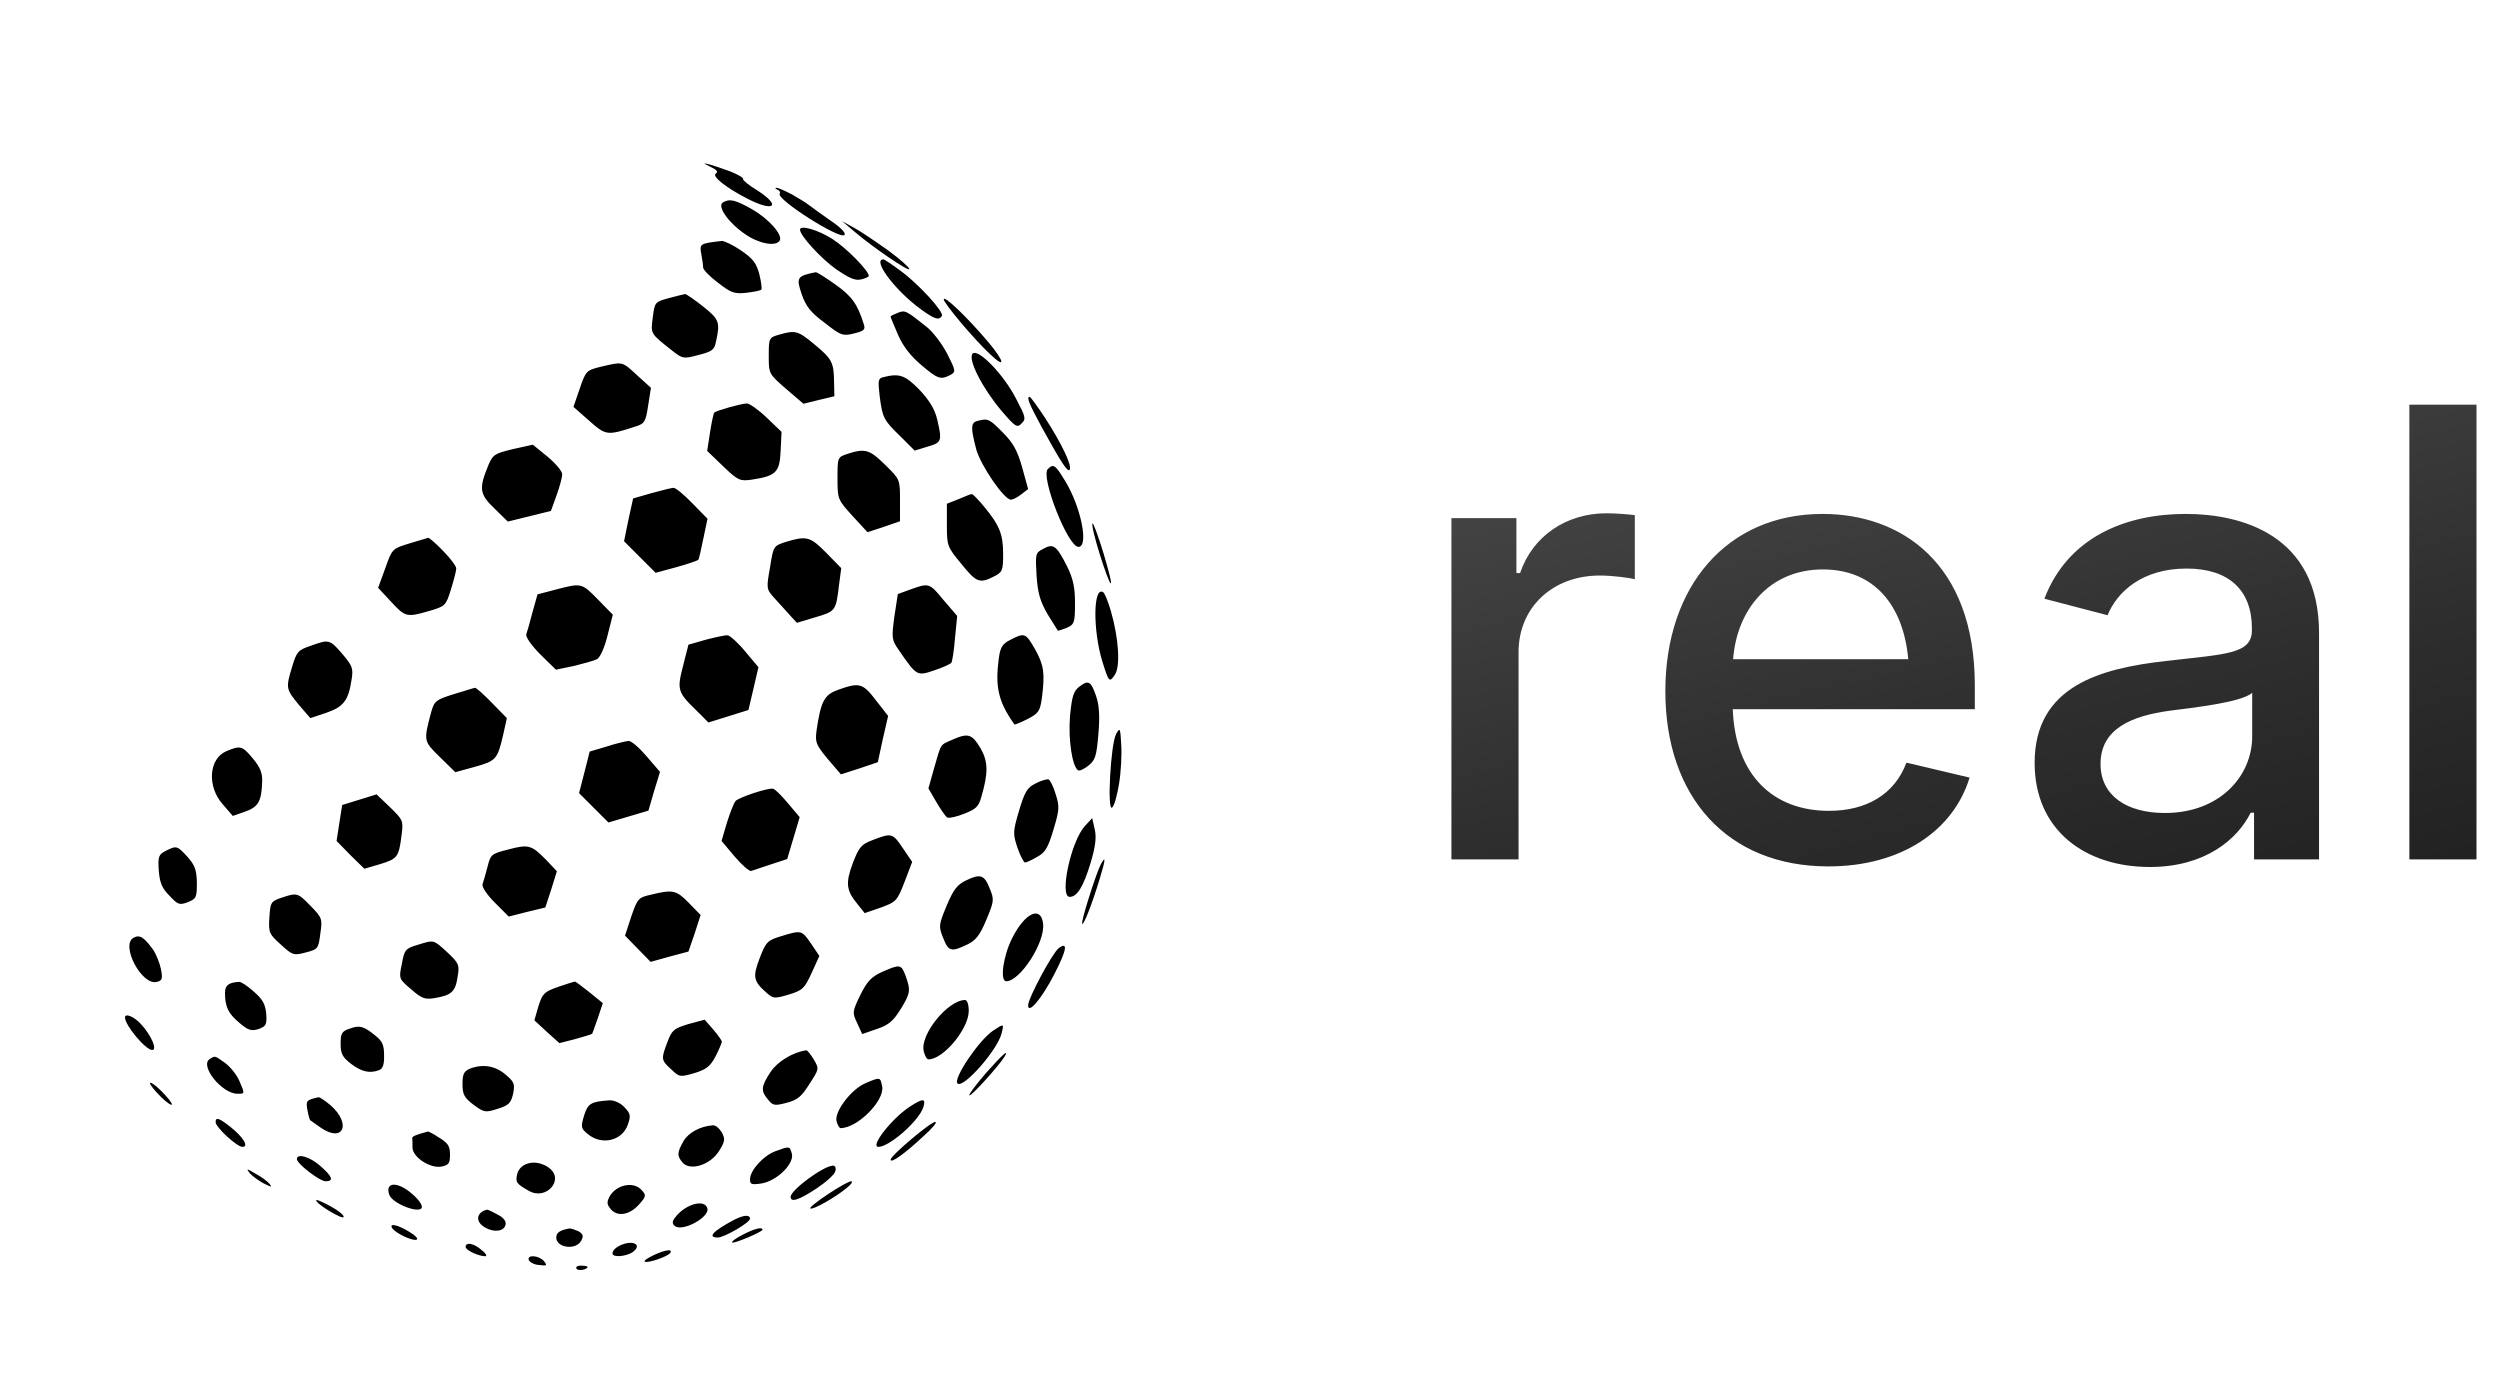
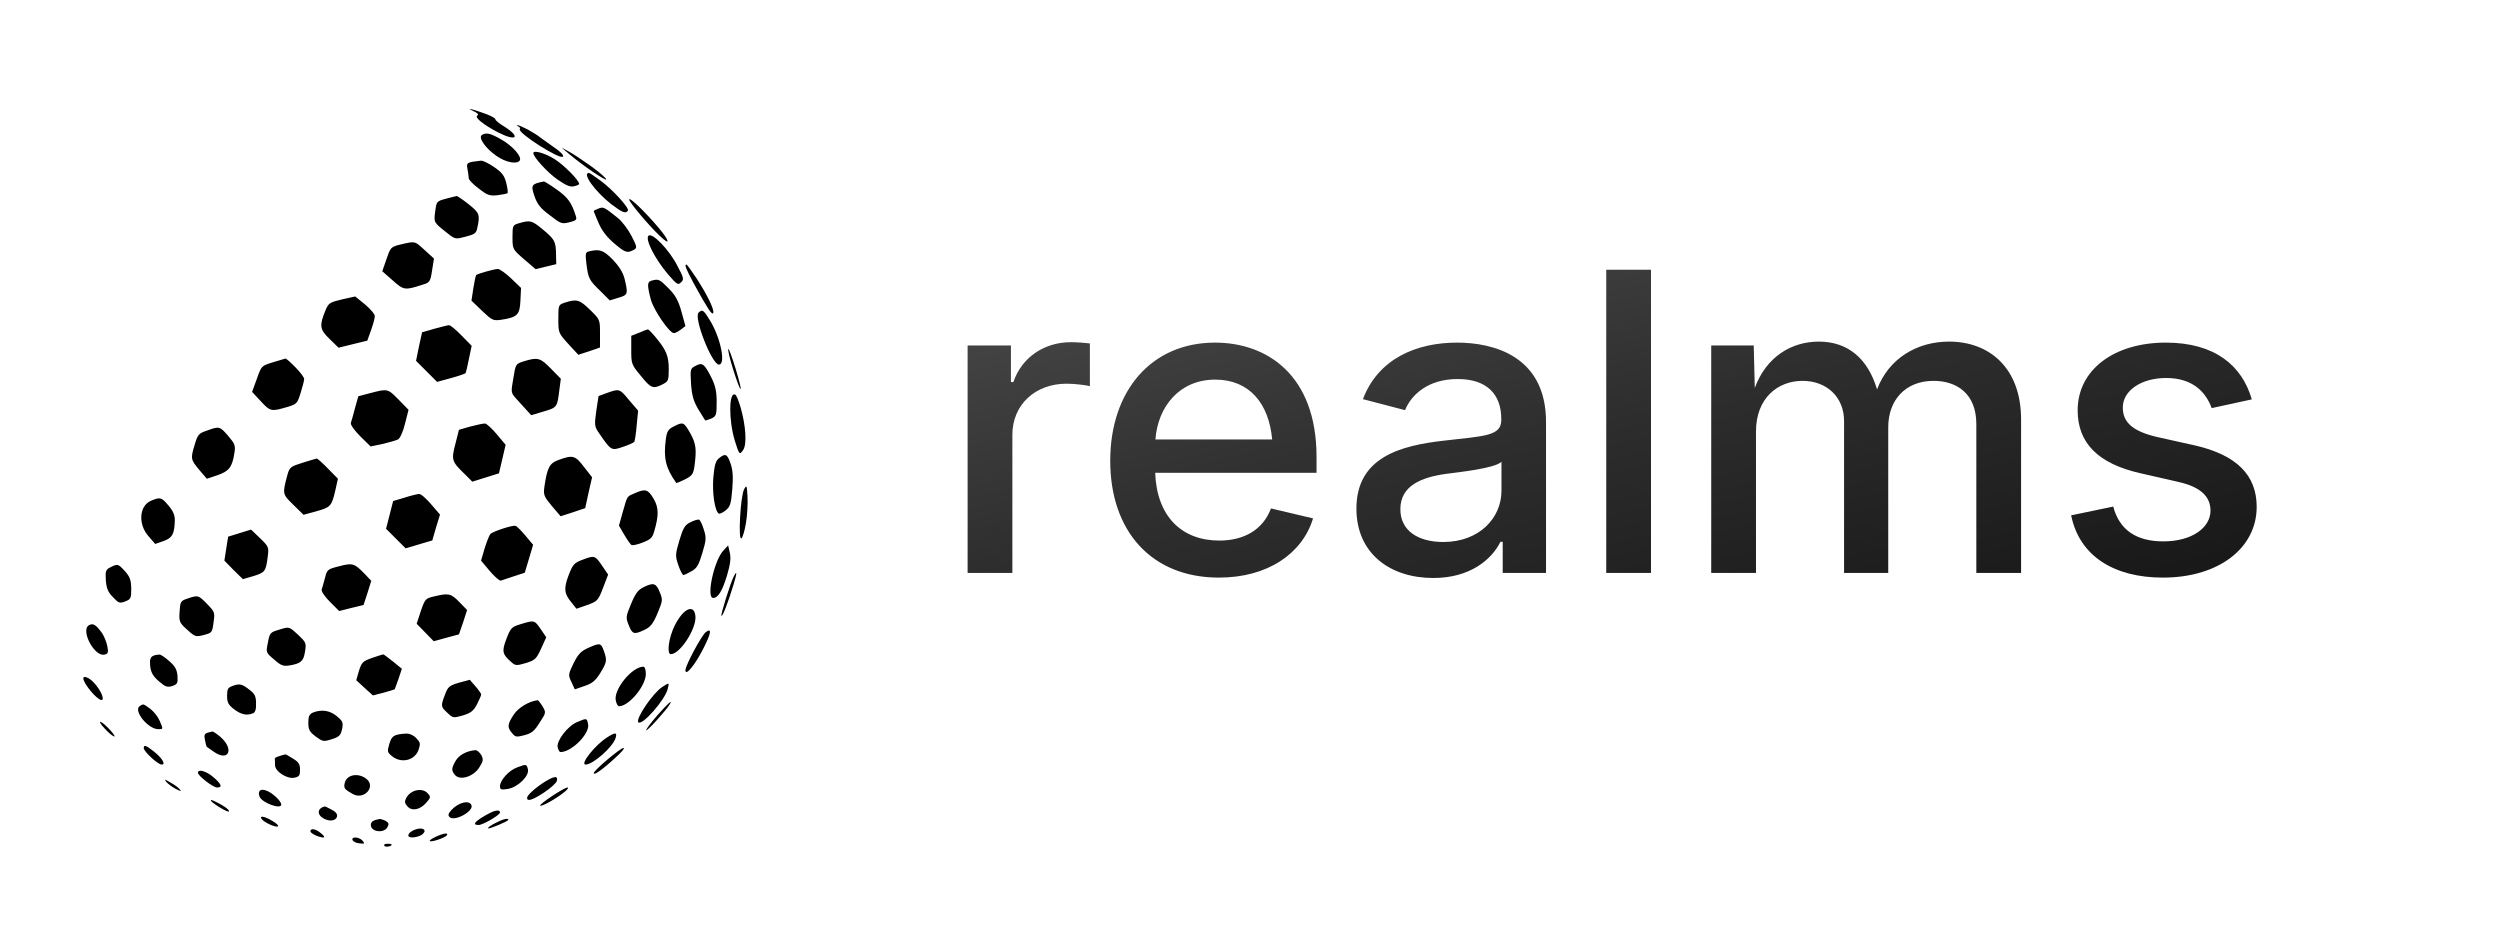
- <svg xmlns="http://www.w3.org/2000/svg" version="1.0" width="800pt" height="448pt" viewBox="0 0 800 448" preserveAspectRatio="xMidYMid meet">
+ <svg xmlns="http://www.w3.org/2000/svg" version="1.0" width="1200pt" height="448pt" viewBox="0 0 1200 448" preserveAspectRatio="xMidYMid meet">
  <g transform="translate(199,0) scale(0.1,-0.1) translate(-1990,-2240)" fill="#000000" stroke="none">
    <path d="m2338 1691 c24 -10 42 -20 40 -24 -2 -3 18 -20 45 -36 78 -50 55 -71 -31 -27 -70 36 -116 73 -101 81 8 5 2 12 -17 21 -25 12 -26 13 -4 8 14 -4 44 -14 68 -23z m196 -73 c22 -13 46 -27 53 -33 6 -5 37 -27 68 -49 36 -24 53 -42 47 -48 -15 -15 -218 114 -207 132 3 5 -1 11 -7 13 -7 3 -9 6 -4 6 4 1 27 -9 50 -21z m-127 -48 c53 -30 99 -82 88 -100 -12 -20 -67 -10 -111 21 -53 36 -90 89 -71 101 21 13 40 9 94 -22z m436 -132 c37 -27 67 -54 67 -59 0 -10 -115 68 -176 120 l-39 33 40 -22 c22 -12 70 -45 108 -72z m-179 37 c45 -29 116 -101 116 -118 0 -3 -11 -8 -24 -11 -19 -5 -39 4 -81 33 -47 33 -115 107 -115 126 0 16 57 0 104 -30z m-292 -37 c38 -26 49 -41 58 -76 6 -25 9 -47 6 -49 -3 -3 -24 -7 -48 -10 -38 -4 -49 0 -90 32 -27 20 -48 42 -48 49 0 8 -3 27 -6 44 -6 32 -4 33 66 41 8 0 36 -13 62 -31z m509 -64 c58 -42 141 -133 133 -145 -10 -16 -26 -10 -80 31 -78 61 -142 150 -107 150 3 0 27 -16 54 -36z m-207 -45 c52 -37 70 -62 90 -126 6 -18 1 -22 -31 -30 -36 -9 -42 -7 -94 34 -45 33 -60 53 -73 90 -19 55 -16 60 45 72 3 0 31 -17 63 -40z m-425 -69 c53 -42 56 -51 42 -114 -5 -26 -13 -31 -56 -42 -48 -13 -51 -12 -84 14 -71 56 -69 53 -62 107 6 48 7 49 51 61 25 7 48 12 52 13 3 1 29 -17 57 -39z m913 -114 c53 -63 57 -88 7 -40 -52 48 -149 164 -149 176 0 15 76 -58 142 -136z m-198 49 c21 -16 51 -56 67 -87 28 -55 28 -58 10 -68 -31 -16 -40 -13 -93 32 -33 28 -58 59 -74 96 -13 30 -24 56 -24 59 0 2 10 7 23 12 23 9 26 8 91 -44z m-359 -56 c58 -48 63 -58 64 -121 l1 -46 -50 -12 -49 -12 -56 48 c-55 48 -55 48 -55 106 0 56 1 58 33 67 52 15 60 13 112 -30z m647 -176 c30 -57 32 -64 17 -78 -14 -15 -20 -11 -63 39 -62 73 -109 165 -94 184 17 19 100 -66 140 -145z m-1213 76 l44 -40 -9 -57 c-8 -53 -11 -58 -44 -68 -87 -28 -91 -28 -145 20 l-50 44 20 58 c20 58 21 59 70 71 69 16 65 17 114 -28z m903 -46 c32 -34 49 -62 57 -95 16 -69 15 -74 -30 -87 l-42 -13 -44 44 c-56 54 -59 61 -68 130 -6 50 -5 57 11 61 52 13 70 7 116 -40z m404 -93 c52 -81 85 -150 77 -163 -6 -10 -28 24 -90 137 -41 76 -49 96 -38 96 3 0 26 -32 51 -70z m-893 4 l48 -46 -3 -61 c-3 -69 -15 -80 -93 -92 -37 -5 -43 -3 -91 43 l-51 49 9 59 c5 32 11 61 14 64 7 6 83 28 104 29 8 0 37 -20 63 -45z m756 -48 c34 -34 47 -59 62 -112 l19 -69 -22 -17 c-13 -10 -27 -17 -33 -17 -22 0 -97 110 -111 161 -18 69 -18 86 4 91 33 9 38 7 81 -37z m-1410 -134 c0 -10 -8 -39 -18 -67 l-18 -50 -69 -17 -69 -17 -43 42 c-48 46 -50 64 -19 139 14 33 20 37 79 51 l63 14 48 -39 c26 -22 47 -47 46 -56z m1033 31 c48 -47 48 -47 48 -114 l0 -67 -52 -18 -52 -17 -48 52 c-47 52 -48 53 -48 120 0 68 0 68 33 79 56 18 70 13 119 -35z m577 -53 c50 -82 76 -210 42 -210 -34 0 -122 225 -98 249 18 18 24 14 56 -39z m-1194 -70 l49 -50 -13 -62 c-7 -35 -14 -65 -16 -69 -3 -3 -34 -14 -71 -24 l-66 -18 -51 51 -50 50 14 69 15 68 59 17 c33 9 65 17 70 17 6 1 33 -21 60 -49z m933 -10 c50 -60 62 -89 62 -152 0 -54 -2 -59 -30 -73 -45 -23 -56 -19 -104 41 -45 54 -46 58 -46 124 l0 68 38 15 c20 9 39 16 42 16 3 0 20 -17 38 -39z m407 -240 c2 -19 -8 3 -24 50 -16 47 -32 103 -35 125 -3 24 6 4 24 -50 16 -49 32 -106 35 -125z m-2137 97 c23 -23 42 -49 42 -56 0 -8 -8 -38 -17 -67 -16 -52 -18 -54 -69 -69 -73 -21 -77 -20 -123 30 l-41 44 23 63 c22 62 22 62 77 79 30 9 57 17 60 18 3 1 25 -18 48 -42z m1226 -6 l48 -49 -7 -53 c-10 -84 -11 -85 -75 -104 l-60 -18 -22 24 c-12 13 -34 38 -49 54 -27 30 -27 31 -15 99 11 69 11 69 51 82 66 20 78 17 129 -35z m771 -44 c19 -39 25 -66 25 -117 0 -62 -2 -68 -26 -79 -15 -6 -28 -10 -29 -9 -1 2 -16 26 -33 53 -23 40 -31 65 -35 123 -4 70 -4 73 22 86 32 18 42 10 76 -57z m-1502 -105 l48 -49 -17 -67 c-9 -38 -24 -70 -33 -75 -9 -5 -42 -14 -74 -22 l-58 -12 -49 48 c-29 29 -48 56 -46 65 3 8 12 40 20 71 l16 57 57 15 c84 22 84 22 136 -31z m1107 -3 l43 -50 -7 -71 c-3 -39 -9 -74 -11 -78 -3 -5 -28 -16 -55 -25 -56 -19 -56 -19 -114 65 -23 33 -23 39 -14 107 l11 72 41 15 c59 21 60 21 106 -35z m535 -35 c25 -87 31 -178 12 -204 -17 -25 -19 -23 -40 45 -30 99 -29 240 3 220 5 -3 16 -30 25 -61z m-1170 -129 l42 -50 -16 -69 -16 -68 -64 -20 -64 -20 -39 39 c-60 58 -62 66 -42 143 l17 67 56 16 c31 8 62 15 70 14 7 -1 33 -24 56 -52z m928 6 c28 -51 31 -76 21 -155 -6 -42 -11 -49 -46 -67 -22 -11 -41 -19 -42 -17 -51 72 -62 119 -50 210 5 38 12 48 38 61 45 23 48 22 79 -32z m-2218 -13 c33 -39 36 -47 30 -83 -10 -67 -26 -87 -81 -106 l-51 -17 -37 43 c-41 50 -42 53 -21 122 14 47 19 53 58 66 60 22 62 21 102 -25z m2412 -134 c10 -28 13 -62 8 -121 -6 -73 -10 -85 -32 -103 -14 -11 -29 -18 -33 -15 -19 12 -32 99 -26 173 6 63 11 80 29 94 29 23 38 19 54 -28z m-704 -15 l39 -50 -17 -74 -16 -74 -59 -20 -59 -19 -42 49 c-38 46 -41 53 -36 92 14 95 25 114 70 130 67 24 78 21 120 -34z m-1229 -8 l48 -49 -12 -54 c-18 -78 -23 -83 -91 -102 l-62 -17 -49 48 c-53 52 -53 51 -28 145 10 35 15 39 73 57 34 10 64 20 67 20 3 1 28 -21 54 -48z m2007 -259 c-6 -36 -15 -70 -22 -76 -17 -16 -5 205 13 236 12 21 13 19 16 -36 2 -32 -1 -88 -7 -124z m-443 113 c24 -42 25 -78 2 -156 -8 -30 -18 -39 -55 -53 -24 -10 -49 -15 -54 -12 -5 3 -21 26 -35 50 l-25 43 19 68 c23 79 17 70 60 89 48 21 61 17 88 -29z m-1069 -25 l43 -50 -19 -62 -18 -62 -64 -19 -64 -19 -47 47 -47 47 17 66 17 67 54 16 c30 10 61 17 70 18 9 1 35 -22 58 -49z m-1260 -7 c23 -27 31 -47 30 -73 -2 -64 -12 -82 -54 -97 l-40 -14 -32 37 c-51 57 -45 146 11 170 45 19 51 18 85 -23z m2569 -114 c13 -40 12 -51 -7 -114 -17 -57 -26 -73 -52 -87 -17 -10 -34 -18 -39 -18 -4 0 -15 21 -24 47 -15 45 -15 51 5 119 18 60 26 74 53 87 17 9 35 14 41 13 5 -1 16 -23 23 -47z m-856 -30 l37 -44 -20 -67 -20 -67 -52 -17 c-28 -9 -57 -19 -63 -21 -6 -2 -30 19 -53 46 l-42 50 17 58 c10 32 22 63 28 70 12 12 105 43 120 39 6 -1 27 -22 48 -47z m-1237 -102 c-9 -70 -13 -75 -68 -92 l-51 -15 -45 44 -44 45 9 58 9 57 55 17 55 17 43 -41 c42 -41 43 -43 37 -90z m2205 -88 c-23 -76 -43 -109 -67 -109 -34 0 4 179 49 227 l23 25 8 -35 c6 -26 3 -54 -13 -108z m-601 47 l30 -44 -24 -63 c-24 -62 -27 -65 -76 -83 l-52 -18 -23 29 c-36 43 -39 67 -15 131 20 52 27 60 64 74 60 23 63 23 96 -26z m-1140 -39 l33 -35 -18 -58 -19 -58 -58 -14 -59 -15 -44 44 c-25 25 -42 50 -40 59 3 8 10 34 16 56 10 40 12 42 68 56 64 17 73 14 121 -35z m-1149 11 c24 -27 29 -42 30 -83 0 -47 -2 -51 -29 -62 -27 -10 -32 -8 -59 21 -24 24 -31 42 -34 81 -3 44 0 51 22 62 35 18 37 17 70 -19z m2920 -67 c-25 -83 -52 -152 -57 -147 -5 5 43 157 59 189 17 32 16 17 -2 -42z m-353 -34 c15 -36 14 -41 -11 -101 -21 -50 -34 -66 -62 -79 -50 -24 -59 -22 -76 22 -15 37 -14 42 11 102 21 51 34 68 61 81 47 23 60 19 77 -25z m-963 -46 l38 -39 -19 -59 -20 -58 -60 -16 -61 -17 -41 42 -41 42 20 61 c20 58 23 61 63 70 70 17 81 15 121 -26z m-1210 -10 c37 -38 38 -41 31 -89 -6 -48 -8 -50 -47 -60 -38 -10 -42 -9 -79 25 -38 34 -40 39 -37 87 3 48 5 52 38 63 51 17 52 17 94 -26z m2344 -58 c6 -60 -74 -183 -118 -183 -21 0 -10 81 19 138 41 82 93 105 99 45z m-743 -62 l27 -40 -25 -55 c-23 -50 -29 -55 -74 -69 -45 -13 -49 -13 -71 7 -41 36 -44 50 -21 110 20 52 25 57 68 70 66 20 66 20 96 -23z m-2105 -20 c10 -15 21 -43 25 -62 6 -31 4 -37 -13 -41 -48 -13 -117 117 -75 141 20 11 33 3 63 -38z m941 -8 c38 -36 40 -40 33 -81 -7 -46 -20 -57 -74 -66 -30 -5 -41 -1 -74 28 -40 34 -40 34 -30 82 8 45 12 49 49 60 55 17 51 18 96 -23z m1944 -68 c-39 -77 -85 -133 -85 -102 0 23 78 168 98 183 30 22 26 -5 -13 -81z m-477 -8 c17 -47 15 -56 -17 -108 -23 -37 -39 -50 -76 -62 l-46 -16 -16 35 c-16 34 -16 36 10 90 22 44 35 58 70 74 57 25 61 25 75 -13z m-2086 -50 c29 -25 37 -41 40 -71 2 -35 0 -40 -25 -49 -23 -7 -33 -4 -61 20 -35 29 -46 51 -46 95 0 25 11 34 45 36 6 1 27 -13 47 -31z m1074 -2 l43 -35 -16 -48 c-9 -26 -17 -48 -18 -50 -2 -2 -26 -9 -54 -17 l-51 -13 -40 36 -40 37 13 45 c13 41 18 46 63 62 27 9 51 17 53 17 2 1 23 -15 47 -34z m1214 -60 c0 -57 -81 -155 -129 -155 -5 0 -12 12 -15 26 -13 52 76 163 132 164 7 0 12 -14 12 -35z m-2649 -42 c34 -37 53 -83 36 -83 -21 0 -87 79 -87 104 0 15 29 3 51 -21z m1859 -56 c0 -4 -9 -25 -20 -47 -17 -32 -29 -42 -68 -54 -46 -13 -48 -13 -74 12 -33 30 -33 33 -12 88 14 38 21 43 67 57 l52 14 27 -31 c15 -17 27 -35 28 -39z m-1110 20 c23 -18 29 -30 29 -63 1 -29 -4 -44 -15 -48 -30 -12 -57 -6 -91 20 -27 21 -33 32 -33 64 0 33 4 40 28 48 32 12 45 9 82 -21z m2005 6 c-13 -53 -123 -178 -141 -160 -15 15 69 139 114 169 35 23 35 23 27 -9z m-601 -83 c18 -31 17 -31 -14 -79 -25 -40 -38 -51 -73 -60 -38 -10 -44 -9 -59 10 -24 28 -23 42 8 89 22 33 71 63 114 69 3 1 14 -13 24 -29z m610 8 c-17 -28 -107 -128 -112 -123 -3 2 21 34 52 70 54 61 77 81 60 53z m-2493 -20 c17 -13 37 -38 45 -57 18 -42 18 -41 -6 -41 -50 0 -122 90 -89 111 18 11 15 12 50 -13z m896 -36 c29 -24 31 -31 25 -62 -7 -30 -14 -37 -49 -48 -40 -13 -44 -12 -78 13 -30 23 -35 33 -35 67 0 31 5 40 23 48 41 16 81 10 114 -18z m1206 -39 c8 -45 -79 -133 -133 -133 -4 0 -10 10 -13 22 -8 30 47 103 93 122 47 20 47 20 53 -11z m-2273 -57 c0 -5 -16 5 -35 24 -19 19 -35 38 -35 44 0 5 16 -5 35 -24 19 -19 35 -38 35 -44z m508 -3 c67 -59 41 -121 -31 -72 -17 12 -33 23 -34 24 -2 1 -6 15 -9 32 -6 31 -4 33 36 42 3 0 20 -11 38 -26z m940 -6 c20 -21 21 -27 11 -56 -18 -52 -84 -67 -128 -30 -22 18 -23 22 -12 59 12 39 22 45 82 49 15 0 34 -8 47 -22z m957 1 c-13 -44 -109 -128 -144 -128 -29 0 46 95 104 131 39 25 48 24 40 -3z m-2219 -63 c41 -32 62 -65 40 -65 -18 0 -86 63 -86 79 0 17 10 14 46 -14z m2220 -30 c-61 -57 -106 -89 -106 -76 0 13 128 121 143 121 7 -1 -10 -21 -37 -45z m-646 11 c11 -21 10 -29 -9 -59 -27 -44 -91 -65 -116 -38 -19 22 -19 32 2 69 16 28 54 48 94 51 9 1 21 -10 29 -23z m-904 -17 c28 -17 34 -27 34 -54 0 -28 -4 -33 -27 -38 -36 -7 -93 30 -93 61 0 12 0 25 -1 30 0 6 13 11 50 21 2 1 19 -8 37 -20z m1128 -51 c8 -32 -48 -87 -97 -95 -32 -5 -37 -3 -37 13 0 29 43 76 81 90 46 17 46 17 53 -8z m-1509 -39 c39 -34 44 -49 17 -49 -19 0 -92 56 -92 71 0 19 41 8 75 -22z m733 -7 c49 -38 -11 -104 -65 -73 -41 23 -44 28 -38 54 10 39 64 49 103 19z m915 -10 c-2 -10 -30 -35 -60 -55 -56 -37 -83 -46 -83 -27 0 22 106 100 136 100 7 0 10 -8 7 -18z m-1810 -41 c9 -11 5 -10 -19 2 -17 9 -37 24 -45 33 -12 16 -10 15 19 -2 19 -10 39 -25 45 -33z m1847 -12 c-37 -31 -110 -72 -117 -66 -6 7 115 87 131 87 6 -1 0 -10 -14 -21z m-1410 -5 c28 -19 50 -44 50 -56 0 -25 -92 8 -104 38 -13 35 14 44 54 18z m753 -2 c15 -16 15 -20 -6 -44 -30 -35 -69 -43 -91 -19 -14 16 -15 23 -6 41 21 39 77 51 103 22z m-992 -54 c44 -24 54 -47 12 -24 -36 19 -70 45 -59 46 4 0 26 -10 47 -22z m1202 -3 c12 -29 -82 -80 -105 -57 -9 9 -6 17 8 33 33 37 87 51 97 24z m-672 -21 c19 -9 29 -21 27 -32 -4 -22 -35 -27 -64 -11 -34 18 -31 49 4 58 2 1 17 -6 33 -15z m809 -14 c0 -12 -82 -60 -103 -60 -35 0 -15 21 53 57 30 15 50 17 50 3z m-1090 -42 c19 -11 30 -23 23 -25 -13 -5 -68 21 -78 37 -11 17 18 11 55 -12z m541 2 c15 -9 17 -15 9 -30 -17 -32 -80 -23 -80 10 0 16 13 24 43 29 5 0 17 -4 28 -9z m589 5 c0 -7 -93 -46 -97 -41 -3 3 12 14 34 25 36 19 63 26 63 16z m-414 -71 c-22 -15 -66 -19 -66 -5 0 22 57 44 75 29 6 -6 3 -14 -9 -24z m-485 6 c13 -10 19 -19 12 -20 -21 0 -63 19 -63 30 0 16 26 12 51 -10z m604 -9 c-7 -12 -75 -35 -82 -28 -6 6 54 35 75 36 7 1 11 -3 7 -8z m-404 -27 c11 -14 9 -15 -16 -12 -16 1 -30 9 -33 16 -6 18 33 15 49 -4z m139 -18 c0 -9 -30 -14 -35 -6 -4 6 3 10 14 10 12 0 21 -2 21 -4z" />
  </g>
  <defs>
    <linearGradient id="textGradient" x1="0%" y1="0%" x2="100%" y2="100%">
      <stop offset="0%" style="stop-color:#4A4A4A;stop-opacity:1" />
      <stop offset="50%" style="stop-color:#2D2D2D;stop-opacity:1" />
      <stop offset="100%" style="stop-color:#171717;stop-opacity:1" />
    </linearGradient>
  </defs>
  <text x="450" y="275" font-family="Inter, system-ui, -apple-system, sans-serif" font-size="200" font-weight="500" text-anchor="start" fill="url(#textGradient)">realms</text>
</svg>
